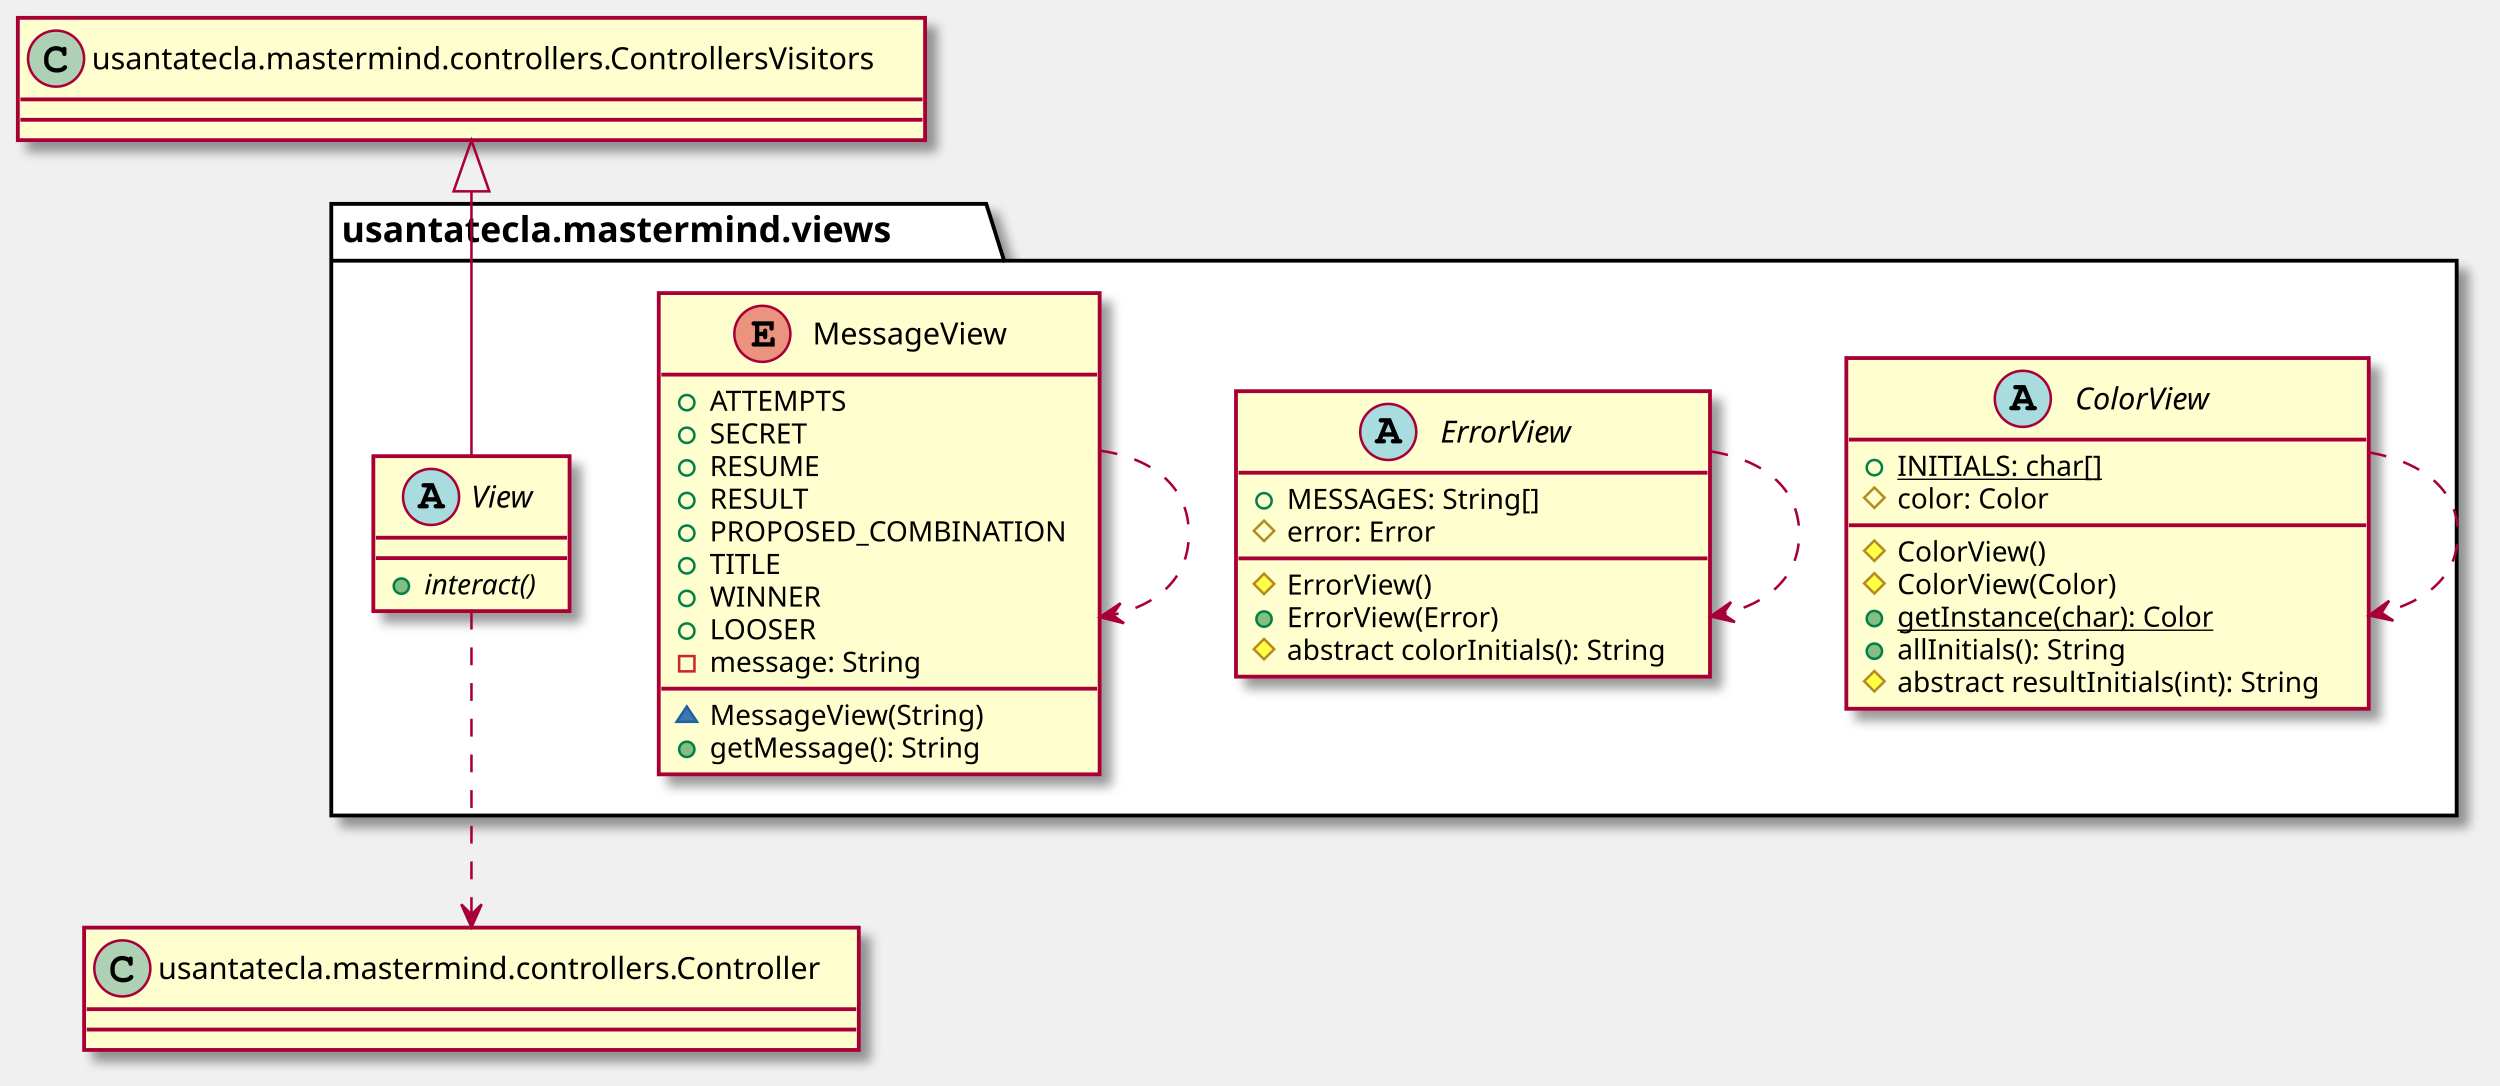
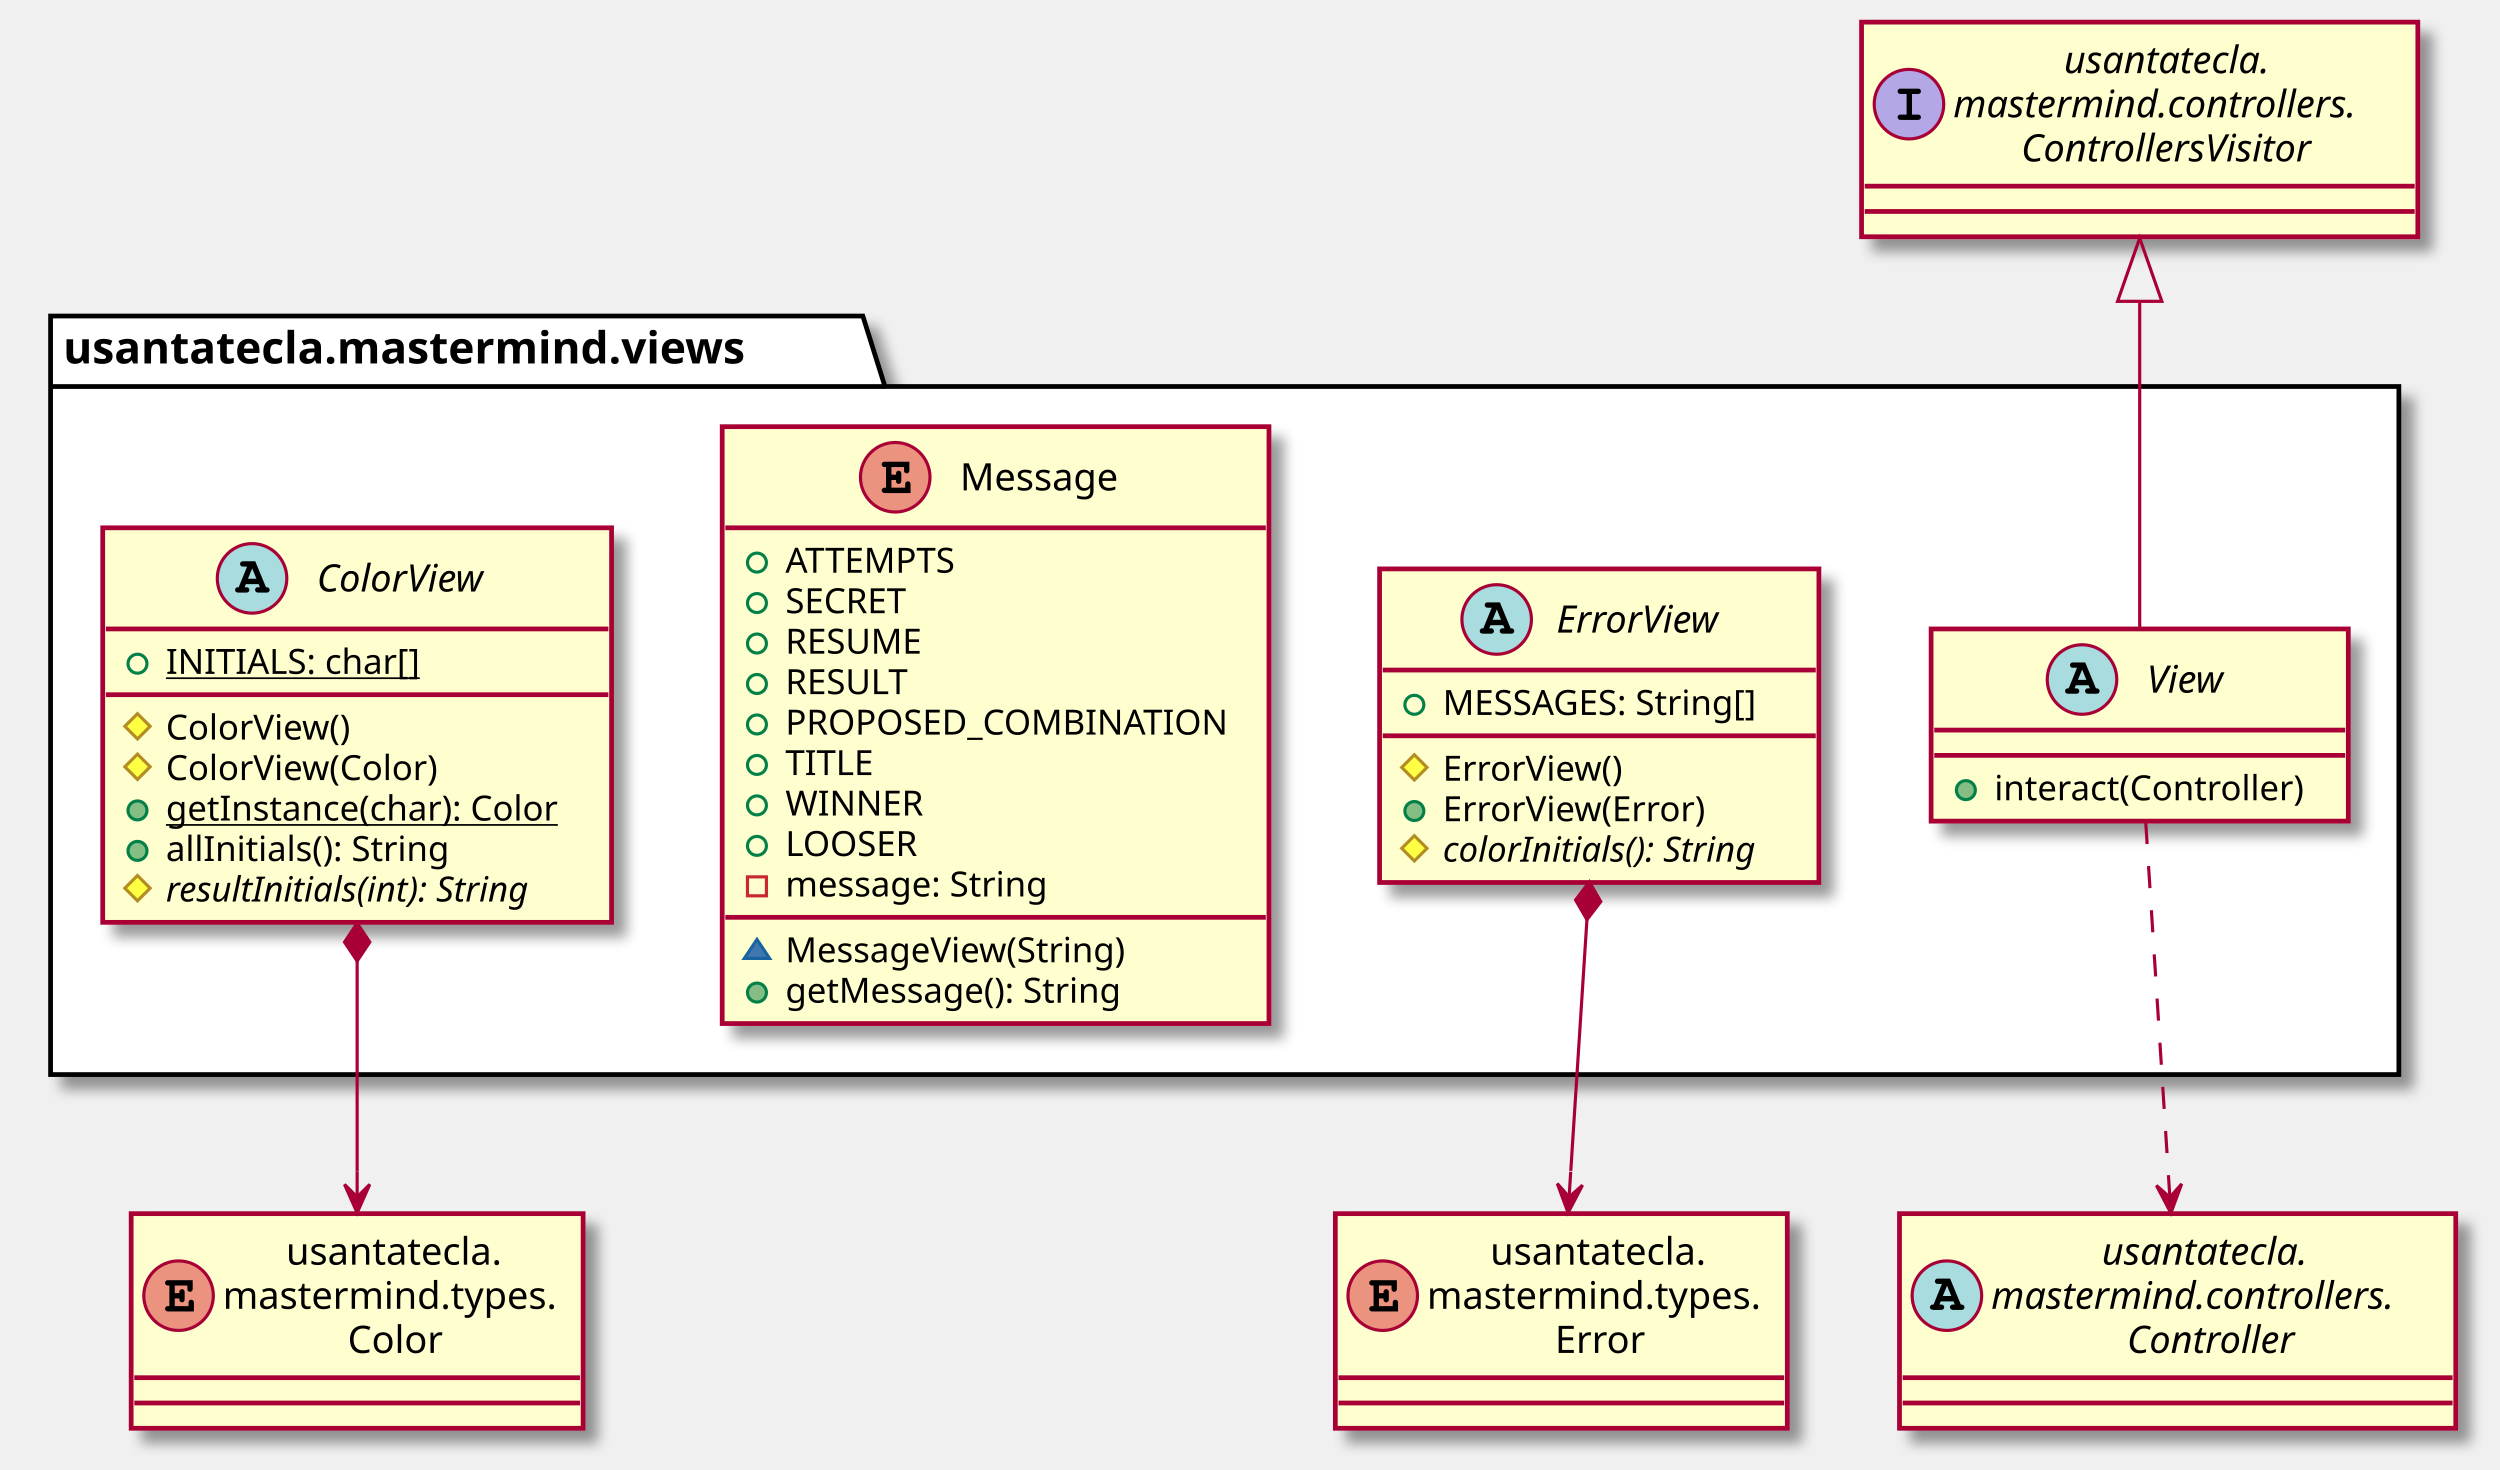
- <svg xmlns="http://www.w3.org/2000/svg" contentScriptType="application/ecmascript" contentStyleType="text/css" height="426px" preserveAspectRatio="none" style="width:981px;height:426px;" version="1.1" viewBox="0 0 981 426" width="981px" zoomAndPan="magnify">
+ <svg xmlns="http://www.w3.org/2000/svg" contentScriptType="application/ecmascript" contentStyleType="text/css" height="465px" preserveAspectRatio="none" style="width:791px;height:465px;" version="1.1" viewBox="0 0 791 465" width="791px" zoomAndPan="magnify">
  <defs>
-     <filter height="300%" id="f1pksd6kkozrga" width="300%" x="-1" y="-1">
+     <filter height="300%" id="f1ynljkofan92" width="300%" x="-1" y="-1">
      <feGaussianBlur result="blurOut" stdDeviation="2.0" />
      <feColorMatrix in="blurOut" result="blurOut2" type="matrix" values="0 0 0 0 0 0 0 0 0 0 0 0 0 0 0 0 0 0 .4 0" />
      <feOffset dx="4.0" dy="4.0" in="blurOut2" result="blurOut3" />
      <feBlend in="SourceGraphic" in2="blurOut3" mode="normal" />
    </filter>
  </defs>
  <g>
-     <polygon fill="#FFFFFF" filter="url(#f1pksd6kkozrga)" points="130,80,387,80,394,102.297,964,102.297,964,320,130,320,130,80" style="stroke:#000000;stroke-width:1.5;" />
-     <line style="stroke:#000000;stroke-width:1.5;" x1="130" x2="394" y1="102.297" y2="102.297" />
-     <text fill="#000000" font-family="sans-serif" font-size="14" font-weight="bold" lengthAdjust="spacingAndGlyphs" textLength="251" x="134" y="94.995">usantatecla.mastermind.views</text>
-     <rect codeLine="1" fill="#FEFECE" filter="url(#f1pksd6kkozrga)" height="137.633" id="usantatecla.mastermind.views.ColorView" style="stroke:#A80036;stroke-width:1.5;" width="205" x="724.5" y="140.5" />
-     <ellipse cx="793.75" cy="156.5" fill="#A9DCDF" rx="11" ry="11" style="stroke:#A80036;stroke-width:1.0;" />
-     <path d="M795.828,158.312 L796.219,159.297 L795.828,159.297 C795.375,159.297 795.266,159.312 795.109,159.422 C794.859,159.578 794.703,159.859 794.703,160.156 C794.703,160.422 794.844,160.672 795.062,160.828 C795.203,160.953 795.406,161 795.828,161 L798.188,161 C798.547,161 798.766,160.969 798.906,160.875 C799.156,160.734 799.312,160.438 799.312,160.156 C799.312,159.875 799.172,159.625 798.953,159.469 C798.781,159.328 798.625,159.297 798.156,159.297 L794.766,151.094 L791.094,151.094 C790.641,151.094 790.516,151.109 790.359,151.203 C790.109,151.375 789.953,151.656 789.953,151.938 C789.953,152.219 790.094,152.469 790.312,152.641 C790.484,152.75 790.656,152.781 791.094,152.781 L792.172,152.781 L789.531,159.297 C789.109,159.297 788.953,159.312 788.797,159.422 C788.547,159.578 788.391,159.859 788.391,160.156 C788.391,160.719 788.766,161 789.516,161 L791.781,161 C792.141,161 792.359,160.969 792.484,160.875 C792.75,160.734 792.891,160.438 792.891,160.156 C792.891,159.875 792.766,159.625 792.547,159.453 C792.375,159.328 792.234,159.297 791.781,159.297 L791.391,159.297 L791.781,158.312 L795.828,158.312 Z M795.125,156.609 L792.453,156.609 L793.797,153.344 L795.125,156.609 Z " fill="#000000" />
-     <text fill="#000000" font-family="sans-serif" font-size="12" font-style="italic" lengthAdjust="spacingAndGlyphs" textLength="58" x="814.25" y="160.654">ColorView</text>
-     <line style="stroke:#A80036;stroke-width:1.5;" x1="725.5" x2="928.5" y1="172.5" y2="172.5" />
-     <ellipse cx="735.5" cy="183.5" fill="none" rx="3" ry="3" style="stroke:#038048;stroke-width:1.0;" />
-     <text fill="#000000" font-family="sans-serif" font-size="11" lengthAdjust="spacingAndGlyphs" text-decoration="underline" textLength="85" x="744.5" y="186.71">INITIALS: char[]</text>
-     <polygon fill="none" points="735.5,191.305,739.5,195.305,735.5,199.305,731.5,195.305" style="stroke:#B38D22;stroke-width:1.0;" />
-     <text fill="#000000" font-family="sans-serif" font-size="11" lengthAdjust="spacingAndGlyphs" textLength="63" x="744.5" y="199.515">color: Color</text>
-     <line style="stroke:#A80036;stroke-width:1.5;" x1="725.5" x2="928.5" y1="206.109" y2="206.109" />
-     <polygon fill="#FFFF44" points="735.5,212.109,739.5,216.109,735.5,220.109,731.5,216.109" style="stroke:#B38D22;stroke-width:1.0;" />
-     <text fill="#000000" font-family="sans-serif" font-size="11" lengthAdjust="spacingAndGlyphs" textLength="65" x="744.5" y="220.32">ColorView()</text>
-     <polygon fill="#FFFF44" points="735.5,224.914,739.5,228.914,735.5,232.914,731.5,228.914" style="stroke:#B38D22;stroke-width:1.0;" />
-     <text fill="#000000" font-family="sans-serif" font-size="11" lengthAdjust="spacingAndGlyphs" textLength="94" x="744.5" y="233.125">ColorView(Color)</text>
-     <ellipse cx="735.5" cy="242.719" fill="#84BE84" rx="3" ry="3" style="stroke:#038048;stroke-width:1.0;" />
-     <text fill="#000000" font-family="sans-serif" font-size="11" lengthAdjust="spacingAndGlyphs" text-decoration="underline" textLength="135" x="744.5" y="245.929">getInstance(char): Color</text>
-     <ellipse cx="735.5" cy="255.523" fill="#84BE84" rx="3" ry="3" style="stroke:#038048;stroke-width:1.0;" />
-     <text fill="#000000" font-family="sans-serif" font-size="11" lengthAdjust="spacingAndGlyphs" textLength="97" x="744.5" y="258.734">allInitials(): String</text>
-     <polygon fill="#FFFF44" points="735.5,263.328,739.5,267.328,735.5,271.328,731.5,267.328" style="stroke:#B38D22;stroke-width:1.0;" />
-     <text fill="#000000" font-family="sans-serif" font-size="11" lengthAdjust="spacingAndGlyphs" textLength="179" x="744.5" y="271.539">abstract resultInitials(int): String</text>
-     <rect codeLine="11" fill="#FEFECE" filter="url(#f1pksd6kkozrga)" height="112.023" id="usantatecla.mastermind.views.ErrorView" style="stroke:#A80036;stroke-width:1.5;" width="186" x="485" y="153.5" />
-     <ellipse cx="544.75" cy="169.5" fill="#A9DCDF" rx="11" ry="11" style="stroke:#A80036;stroke-width:1.0;" />
-     <path d="M546.828,171.312 L547.219,172.297 L546.828,172.297 C546.375,172.297 546.266,172.312 546.109,172.422 C545.859,172.578 545.703,172.859 545.703,173.156 C545.703,173.422 545.844,173.672 546.062,173.828 C546.203,173.953 546.406,174 546.828,174 L549.188,174 C549.547,174 549.766,173.969 549.906,173.875 C550.156,173.734 550.312,173.438 550.312,173.156 C550.312,172.875 550.172,172.625 549.953,172.469 C549.781,172.328 549.625,172.297 549.156,172.297 L545.766,164.094 L542.094,164.094 C541.641,164.094 541.516,164.109 541.359,164.203 C541.109,164.375 540.953,164.656 540.953,164.938 C540.953,165.219 541.094,165.469 541.312,165.641 C541.484,165.75 541.656,165.781 542.094,165.781 L543.172,165.781 L540.531,172.297 C540.109,172.297 539.953,172.312 539.797,172.422 C539.547,172.578 539.391,172.859 539.391,173.156 C539.391,173.719 539.766,174 540.516,174 L542.781,174 C543.141,174 543.359,173.969 543.484,173.875 C543.75,173.734 543.891,173.438 543.891,173.156 C543.891,172.875 543.766,172.625 543.547,172.453 C543.375,172.328 543.234,172.297 542.781,172.297 L542.391,172.297 L542.781,171.312 L546.828,171.312 Z M546.125,169.609 L543.453,169.609 L544.797,166.344 L546.125,169.609 Z " fill="#000000" />
-     <text fill="#000000" font-family="sans-serif" font-size="12" font-style="italic" lengthAdjust="spacingAndGlyphs" textLength="58" x="565.25" y="173.654">ErrorView</text>
-     <line style="stroke:#A80036;stroke-width:1.5;" x1="486" x2="670" y1="185.5" y2="185.5" />
-     <ellipse cx="496" cy="196.5" fill="none" rx="3" ry="3" style="stroke:#038048;stroke-width:1.0;" />
-     <text fill="#000000" font-family="sans-serif" font-size="11" lengthAdjust="spacingAndGlyphs" textLength="112" x="505" y="199.71">MESSAGES: String[]</text>
-     <polygon fill="none" points="496,204.305,500,208.305,496,212.305,492,208.305" style="stroke:#B38D22;stroke-width:1.0;" />
-     <text fill="#000000" font-family="sans-serif" font-size="11" lengthAdjust="spacingAndGlyphs" textLength="60" x="505" y="212.515">error: Error</text>
-     <line style="stroke:#A80036;stroke-width:1.5;" x1="486" x2="670" y1="219.109" y2="219.109" />
-     <polygon fill="#FFFF44" points="496,225.109,500,229.109,496,233.109,492,229.109" style="stroke:#B38D22;stroke-width:1.0;" />
-     <text fill="#000000" font-family="sans-serif" font-size="11" lengthAdjust="spacingAndGlyphs" textLength="62" x="505" y="233.32">ErrorView()</text>
-     <ellipse cx="496" cy="242.914" fill="#84BE84" rx="3" ry="3" style="stroke:#038048;stroke-width:1.0;" />
-     <text fill="#000000" font-family="sans-serif" font-size="11" lengthAdjust="spacingAndGlyphs" textLength="88" x="505" y="246.125">ErrorView(Error)</text>
-     <polygon fill="#FFFF44" points="496,250.719,500,254.719,496,258.719,492,254.719" style="stroke:#B38D22;stroke-width:1.0;" />
-     <text fill="#000000" font-family="sans-serif" font-size="11" lengthAdjust="spacingAndGlyphs" textLength="160" x="505" y="258.929">abstract colorInitials(): String</text>
-     <rect codeLine="19" fill="#FEFECE" filter="url(#f1pksd6kkozrga)" height="188.852" id="usantatecla.mastermind.views.Message" style="stroke:#A80036;stroke-width:1.5;" width="173" x="258.5" y="115" />
-     <ellipse cx="299.15" cy="131" fill="#EB937F" rx="11" ry="11" style="stroke:#A80036;stroke-width:1.0;" />
-     <path d="M297.947,131.875 L299.4,131.875 L299.4,131.984 C299.4,132.391 299.431,132.547 299.509,132.703 C299.666,132.953 299.947,133.109 300.244,133.109 C300.494,133.109 300.759,132.969 300.916,132.75 C301.041,132.594 301.072,132.438 301.072,131.984 L301.072,130.062 C301.072,129.906 301.072,129.859 301.056,129.703 C300.994,129.234 300.681,128.922 300.228,128.922 C299.978,128.922 299.712,129.062 299.541,129.281 C299.431,129.453 299.4,129.609 299.4,130.062 L299.4,130.188 L297.947,130.188 L297.947,127.781 L301.931,127.781 L301.931,128.641 C301.931,129.047 301.962,129.219 302.041,129.375 C302.212,129.625 302.494,129.781 302.775,129.781 C303.041,129.781 303.306,129.641 303.478,129.422 C303.587,129.25 303.619,129.109 303.619,128.641 L303.619,126.094 L295.994,126.094 C295.556,126.094 295.431,126.109 295.275,126.203 C295.025,126.359 294.869,126.656 294.869,126.938 C294.869,127.219 295.009,127.469 295.228,127.641 C295.384,127.75 295.572,127.781 295.994,127.781 L296.244,127.781 L296.244,134.297 L295.994,134.297 C295.587,134.297 295.431,134.312 295.275,134.422 C295.025,134.594 294.869,134.859 294.869,135.156 C294.869,135.422 295.009,135.672 295.228,135.828 C295.369,135.953 295.603,136 295.994,136 L303.994,136 L303.994,133.422 C303.994,132.984 303.962,132.844 303.884,132.688 C303.712,132.438 303.431,132.281 303.15,132.281 C302.884,132.281 302.619,132.391 302.447,132.641 C302.337,132.797 302.306,132.938 302.306,133.422 L302.306,134.297 L297.947,134.297 L297.947,131.875 Z " fill="#000000" />
-     <text fill="#000000" font-family="sans-serif" font-size="12" lengthAdjust="spacingAndGlyphs" textLength="84" x="318.85" y="135.154">MessageView</text>
-     <line style="stroke:#A80036;stroke-width:1.5;" x1="259.5" x2="430.5" y1="147" y2="147" />
-     <ellipse cx="269.5" cy="158" fill="none" rx="3" ry="3" style="stroke:#038048;stroke-width:1.0;" />
-     <text fill="#000000" font-family="sans-serif" font-size="11" lengthAdjust="spacingAndGlyphs" textLength="59" x="278.5" y="161.21">ATTEMPTS</text>
-     <ellipse cx="269.5" cy="170.805" fill="none" rx="3" ry="3" style="stroke:#038048;stroke-width:1.0;" />
-     <text fill="#000000" font-family="sans-serif" font-size="11" lengthAdjust="spacingAndGlyphs" textLength="44" x="278.5" y="174.015">SECRET</text>
-     <ellipse cx="269.5" cy="183.609" fill="none" rx="3" ry="3" style="stroke:#038048;stroke-width:1.0;" />
-     <text fill="#000000" font-family="sans-serif" font-size="11" lengthAdjust="spacingAndGlyphs" textLength="46" x="278.5" y="186.82">RESUME</text>
-     <ellipse cx="269.5" cy="196.414" fill="none" rx="3" ry="3" style="stroke:#038048;stroke-width:1.0;" />
-     <text fill="#000000" font-family="sans-serif" font-size="11" lengthAdjust="spacingAndGlyphs" textLength="43" x="278.5" y="199.625">RESULT</text>
-     <ellipse cx="269.5" cy="209.219" fill="none" rx="3" ry="3" style="stroke:#038048;stroke-width:1.0;" />
-     <text fill="#000000" font-family="sans-serif" font-size="11" lengthAdjust="spacingAndGlyphs" textLength="147" x="278.5" y="212.429">PROPOSED_COMBINATION</text>
-     <ellipse cx="269.5" cy="222.023" fill="none" rx="3" ry="3" style="stroke:#038048;stroke-width:1.0;" />
-     <text fill="#000000" font-family="sans-serif" font-size="11" lengthAdjust="spacingAndGlyphs" textLength="30" x="278.5" y="225.234">TITLE</text>
-     <ellipse cx="269.5" cy="234.828" fill="none" rx="3" ry="3" style="stroke:#038048;stroke-width:1.0;" />
-     <text fill="#000000" font-family="sans-serif" font-size="11" lengthAdjust="spacingAndGlyphs" textLength="44" x="278.5" y="238.039">WINNER</text>
-     <ellipse cx="269.5" cy="247.633" fill="none" rx="3" ry="3" style="stroke:#038048;stroke-width:1.0;" />
-     <text fill="#000000" font-family="sans-serif" font-size="11" lengthAdjust="spacingAndGlyphs" textLength="46" x="278.5" y="250.843">LOOSER</text>
-     <rect fill="none" height="6" style="stroke:#C82930;stroke-width:1.0;" width="6" x="266.5" y="257.438" />
-     <text fill="#000000" font-family="sans-serif" font-size="11" lengthAdjust="spacingAndGlyphs" textLength="93" x="278.5" y="263.648">message: String</text>
-     <line style="stroke:#A80036;stroke-width:1.5;" x1="259.5" x2="430.5" y1="270.242" y2="270.242" />
-     <polygon fill="#4177AF" points="269.5,277.242,265.5,283.242,273.5,283.242" style="stroke:#1963A0;stroke-width:1.0;" />
-     <text fill="#000000" font-family="sans-serif" font-size="11" lengthAdjust="spacingAndGlyphs" textLength="120" x="278.5" y="284.453">MessageView(String)</text>
-     <ellipse cx="269.5" cy="294.047" fill="#84BE84" rx="3" ry="3" style="stroke:#038048;stroke-width:1.0;" />
-     <text fill="#000000" font-family="sans-serif" font-size="11" lengthAdjust="spacingAndGlyphs" textLength="118" x="278.5" y="297.257">getMessage(): String</text>
-     <rect codeLine="33" fill="#FEFECE" filter="url(#f1pksd6kkozrga)" height="60.805" id="usantatecla.mastermind.views.View" style="stroke:#A80036;stroke-width:1.5;" width="77" x="146.5" y="179" />
-     <ellipse cx="169.15" cy="195" fill="#A9DCDF" rx="11" ry="11" style="stroke:#A80036;stroke-width:1.0;" />
-     <path d="M171.228,196.812 L171.619,197.797 L171.228,197.797 C170.775,197.797 170.666,197.812 170.509,197.922 C170.259,198.078 170.103,198.359 170.103,198.656 C170.103,198.922 170.244,199.172 170.463,199.328 C170.603,199.453 170.806,199.5 171.228,199.5 L173.588,199.5 C173.947,199.5 174.166,199.469 174.306,199.375 C174.556,199.234 174.713,198.938 174.713,198.656 C174.713,198.375 174.572,198.125 174.353,197.969 C174.181,197.828 174.025,197.797 173.556,197.797 L170.166,189.594 L166.494,189.594 C166.041,189.594 165.916,189.609 165.759,189.703 C165.509,189.875 165.353,190.156 165.353,190.438 C165.353,190.719 165.494,190.969 165.713,191.141 C165.884,191.25 166.056,191.281 166.494,191.281 L167.572,191.281 L164.931,197.797 C164.509,197.797 164.353,197.812 164.197,197.922 C163.947,198.078 163.791,198.359 163.791,198.656 C163.791,199.219 164.166,199.5 164.916,199.5 L167.181,199.5 C167.541,199.5 167.759,199.469 167.884,199.375 C168.15,199.234 168.291,198.938 168.291,198.656 C168.291,198.375 168.166,198.125 167.947,197.953 C167.775,197.828 167.634,197.797 167.181,197.797 L166.791,197.797 L167.181,196.812 L171.228,196.812 Z M170.525,195.109 L167.853,195.109 L169.197,191.844 L170.525,195.109 Z " fill="#000000" />
-     <text fill="#000000" font-family="sans-serif" font-size="12" font-style="italic" lengthAdjust="spacingAndGlyphs" textLength="28" x="184.85" y="199.154">View</text>
-     <line style="stroke:#A80036;stroke-width:1.5;" x1="147.5" x2="222.5" y1="211" y2="211" />
-     <line style="stroke:#A80036;stroke-width:1.5;" x1="147.5" x2="222.5" y1="219" y2="219" />
-     <ellipse cx="157.5" cy="230" fill="#84BE84" rx="3" ry="3" style="stroke:#038048;stroke-width:1.0;" />
-     <text fill="#000000" font-family="sans-serif" font-size="11" font-style="italic" lengthAdjust="spacingAndGlyphs" textLength="51" x="166.5" y="233.21">interact()</text>
-     <rect codeLine="36" fill="#FEFECE" filter="url(#f1pksd6kkozrga)" height="48" id="ControllersVisitors" style="stroke:#A80036;stroke-width:1.5;" width="356" x="7" y="7" />
-     <ellipse cx="22" cy="23" fill="#ADD1B2" rx="11" ry="11" style="stroke:#A80036;stroke-width:1.0;" />
-     <path d="M24.344,18.672 C23.406,18.234 22.812,18.094 21.938,18.094 C19.312,18.094 17.312,20.172 17.312,22.891 L17.312,24.016 C17.312,26.594 19.422,28.484 22.312,28.484 C23.531,28.484 24.688,28.188 25.438,27.641 C26.016,27.234 26.344,26.781 26.344,26.391 C26.344,25.938 25.953,25.547 25.484,25.547 C25.266,25.547 25.062,25.625 24.875,25.812 C24.422,26.297 24.422,26.297 24.234,26.391 C23.812,26.656 23.125,26.781 22.359,26.781 C20.312,26.781 19.016,25.688 19.016,23.984 L19.016,22.891 C19.016,21.109 20.266,19.797 22,19.797 C22.578,19.797 23.188,19.953 23.656,20.203 C24.141,20.484 24.312,20.703 24.406,21.109 C24.469,21.516 24.5,21.641 24.641,21.766 C24.781,21.906 25.016,22.016 25.234,22.016 C25.5,22.016 25.766,21.875 25.938,21.656 C26.047,21.5 26.078,21.312 26.078,20.891 L26.078,19.469 C26.078,19.031 26.062,18.906 25.969,18.75 C25.812,18.484 25.531,18.344 25.234,18.344 C24.938,18.344 24.734,18.438 24.516,18.75 L24.344,18.672 Z " fill="#000000" />
-     <text fill="#000000" font-family="sans-serif" font-size="12" lengthAdjust="spacingAndGlyphs" textLength="324" x="36" y="27.154">usantatecla.mastermind.controllers.ControllersVisitors</text>
-     <line style="stroke:#A80036;stroke-width:1.5;" x1="8" x2="362" y1="39" y2="39" />
-     <line style="stroke:#A80036;stroke-width:1.5;" x1="8" x2="362" y1="47" y2="47" />
-     <rect codeLine="41" fill="#FEFECE" filter="url(#f1pksd6kkozrga)" height="48" id="Controller" style="stroke:#A80036;stroke-width:1.5;" width="304" x="33" y="364" />
-     <ellipse cx="48" cy="380" fill="#ADD1B2" rx="11" ry="11" style="stroke:#A80036;stroke-width:1.0;" />
-     <path d="M50.344,375.672 C49.406,375.234 48.812,375.094 47.938,375.094 C45.312,375.094 43.312,377.172 43.312,379.891 L43.312,381.016 C43.312,383.594 45.422,385.484 48.312,385.484 C49.531,385.484 50.688,385.188 51.438,384.641 C52.016,384.234 52.344,383.781 52.344,383.391 C52.344,382.938 51.953,382.547 51.484,382.547 C51.266,382.547 51.062,382.625 50.875,382.812 C50.422,383.297 50.422,383.297 50.234,383.391 C49.812,383.656 49.125,383.781 48.359,383.781 C46.312,383.781 45.016,382.688 45.016,380.984 L45.016,379.891 C45.016,378.109 46.266,376.797 48,376.797 C48.578,376.797 49.188,376.953 49.656,377.203 C50.141,377.484 50.312,377.703 50.406,378.109 C50.469,378.516 50.5,378.641 50.641,378.766 C50.781,378.906 51.016,379.016 51.234,379.016 C51.5,379.016 51.766,378.875 51.938,378.656 C52.047,378.5 52.078,378.312 52.078,377.891 L52.078,376.469 C52.078,376.031 52.062,375.906 51.969,375.75 C51.812,375.484 51.531,375.344 51.234,375.344 C50.938,375.344 50.734,375.438 50.516,375.75 L50.344,375.672 Z " fill="#000000" />
-     <text fill="#000000" font-family="sans-serif" font-size="12" lengthAdjust="spacingAndGlyphs" textLength="272" x="62" y="384.154">usantatecla.mastermind.controllers.Controller</text>
-     <line style="stroke:#A80036;stroke-width:1.5;" x1="34" x2="336" y1="396" y2="396" />
-     <line style="stroke:#A80036;stroke-width:1.5;" x1="34" x2="336" y1="404" y2="404" />
-     <path codeLine="46" d="M185,75.315 C185,107.521 185,150.615 185,178.945 " fill="none" id="ControllersVisitors-backto-usantatecla.mastermind.views.View" style="stroke:#A80036;stroke-width:1.0;" />
-     <polygon fill="none" points="178,75.074,185,55.074,192,75.074,178,75.074" style="stroke:#A80036;stroke-width:1.0;" />
-     <path codeLine="47" d="M185,240.042 C185,273.111 185,326.308 185,358.814 " fill="none" id="usantatecla.mastermind.views.View-to-Controller" style="stroke:#A80036;stroke-width:1.0;stroke-dasharray:7.0,7.0;" />
-     <polygon fill="#A80036" points="185,363.847,189,354.847,185,358.847,181,354.847,185,363.847" style="stroke:#A80036;stroke-width:1.0;" />
-     <path codeLine="48" d="M929.54,177.502 C949.948,181.104 964.5,191.77 964.5,209.5 C964.5,225.707 952.341,236.011 934.666,240.413 " fill="none" id="usantatecla.mastermind.views.ColorView-to-usantatecla.mastermind.views.ColorView" style="stroke:#A80036;stroke-width:1.0;stroke-dasharray:7.0,7.0;" />
-     <polygon fill="#A80036" points="929.54,241.498,939.173,243.55,934.432,240.464,937.518,235.723,929.54,241.498" style="stroke:#A80036;stroke-width:1.0;" />
-     <path codeLine="49" d="M671.196,177.111 C691.37,180.278 706,191.074 706,209.5 C706,226.342 693.776,236.81 676.269,240.904 " fill="none" id="usantatecla.mastermind.views.ErrorView-to-usantatecla.mastermind.views.ErrorView" style="stroke:#A80036;stroke-width:1.0;stroke-dasharray:7.0,7.0;" />
-     <polygon fill="#A80036" points="671.196,241.889,680.793,244.1,676.104,240.936,679.269,236.247,671.196,241.889" style="stroke:#A80036;stroke-width:1.0;" />
-     <path codeLine="50" d="M431.55,176.822 C451.681,179.573 466.5,190.466 466.5,209.5 C466.5,226.898 454.118,237.494 436.616,241.288 " fill="none" id="usantatecla.mastermind.views.Message-to-usantatecla.mastermind.views.Message" style="stroke:#A80036;stroke-width:1.0;stroke-dasharray:7.0,7.0;" />
-     <polygon fill="#A80036" points="431.55,242.178,441.106,244.562,436.475,241.314,439.723,236.683,431.55,242.178" style="stroke:#A80036;stroke-width:1.0;" />
+     <polygon fill="#FFFFFF" filter="url(#f1ynljkofan92)" points="16,100,273,100,280,122.297,759,122.297,759,340,16,340,16,100" style="stroke:#000000;stroke-width:1.5;" />
+     <line style="stroke:#000000;stroke-width:1.5;" x1="16" x2="280" y1="122.297" y2="122.297" />
+     <text fill="#000000" font-family="sans-serif" font-size="14" font-weight="bold" lengthAdjust="spacingAndGlyphs" textLength="251" x="20" y="114.995">usantatecla.mastermind.views</text>
+     <rect codeLine="6" fill="#FEFECE" filter="url(#f1ynljkofan92)" height="124.828" id="usantatecla.mastermind.views.ColorView" style="stroke:#A80036;stroke-width:1.5;" width="161" x="32.5" y="167" />
+     <ellipse cx="79.75" cy="183" fill="#A9DCDF" rx="11" ry="11" style="stroke:#A80036;stroke-width:1.0;" />
+     <path d="M81.828,184.812 L82.219,185.797 L81.828,185.797 C81.375,185.797 81.266,185.812 81.109,185.922 C80.859,186.078 80.703,186.359 80.703,186.656 C80.703,186.922 80.844,187.172 81.062,187.328 C81.203,187.453 81.406,187.5 81.828,187.5 L84.188,187.5 C84.547,187.5 84.766,187.469 84.906,187.375 C85.156,187.234 85.312,186.938 85.312,186.656 C85.312,186.375 85.172,186.125 84.953,185.969 C84.781,185.828 84.625,185.797 84.156,185.797 L80.766,177.594 L77.094,177.594 C76.641,177.594 76.516,177.609 76.359,177.703 C76.109,177.875 75.953,178.156 75.953,178.438 C75.953,178.719 76.094,178.969 76.312,179.141 C76.484,179.25 76.656,179.281 77.094,179.281 L78.172,179.281 L75.531,185.797 C75.109,185.797 74.953,185.812 74.797,185.922 C74.547,186.078 74.391,186.359 74.391,186.656 C74.391,187.219 74.766,187.5 75.516,187.5 L77.781,187.5 C78.141,187.5 78.359,187.469 78.484,187.375 C78.75,187.234 78.891,186.938 78.891,186.656 C78.891,186.375 78.766,186.125 78.547,185.953 C78.375,185.828 78.234,185.797 77.781,185.797 L77.391,185.797 L77.781,184.812 L81.828,184.812 Z M81.125,183.109 L78.453,183.109 L79.797,179.844 L81.125,183.109 Z " fill="#000000" />
+     <text fill="#000000" font-family="sans-serif" font-size="12" font-style="italic" lengthAdjust="spacingAndGlyphs" textLength="58" x="100.25" y="187.154">ColorView</text>
+     <line style="stroke:#A80036;stroke-width:1.5;" x1="33.5" x2="192.5" y1="199" y2="199" />
+     <ellipse cx="43.5" cy="210" fill="none" rx="3" ry="3" style="stroke:#038048;stroke-width:1.0;" />
+     <text fill="#000000" font-family="sans-serif" font-size="11" lengthAdjust="spacingAndGlyphs" text-decoration="underline" textLength="85" x="52.5" y="213.21">INITIALS: char[]</text>
+     <line style="stroke:#A80036;stroke-width:1.5;" x1="33.5" x2="192.5" y1="219.805" y2="219.805" />
+     <polygon fill="#FFFF44" points="43.5,225.805,47.5,229.805,43.5,233.805,39.5,229.805" style="stroke:#B38D22;stroke-width:1.0;" />
+     <text fill="#000000" font-family="sans-serif" font-size="11" lengthAdjust="spacingAndGlyphs" textLength="65" x="52.5" y="234.015">ColorView()</text>
+     <polygon fill="#FFFF44" points="43.5,238.609,47.5,242.609,43.5,246.609,39.5,242.609" style="stroke:#B38D22;stroke-width:1.0;" />
+     <text fill="#000000" font-family="sans-serif" font-size="11" lengthAdjust="spacingAndGlyphs" textLength="94" x="52.5" y="246.82">ColorView(Color)</text>
+     <ellipse cx="43.5" cy="256.414" fill="#84BE84" rx="3" ry="3" style="stroke:#038048;stroke-width:1.0;" />
+     <text fill="#000000" font-family="sans-serif" font-size="11" lengthAdjust="spacingAndGlyphs" text-decoration="underline" textLength="135" x="52.5" y="259.625">getInstance(char): Color</text>
+     <ellipse cx="43.5" cy="269.219" fill="#84BE84" rx="3" ry="3" style="stroke:#038048;stroke-width:1.0;" />
+     <text fill="#000000" font-family="sans-serif" font-size="11" lengthAdjust="spacingAndGlyphs" textLength="97" x="52.5" y="272.429">allInitials(): String</text>
+     <polygon fill="#FFFF44" points="43.5,277.023,47.5,281.023,43.5,285.023,39.5,281.023" style="stroke:#B38D22;stroke-width:1.0;" />
+     <text fill="#000000" font-family="sans-serif" font-size="11" font-style="italic" lengthAdjust="spacingAndGlyphs" textLength="131" x="52.5" y="285.234">resultInitials(int): String</text>
+     <rect codeLine="16" fill="#FEFECE" filter="url(#f1ynljkofan92)" height="99.219" id="usantatecla.mastermind.views.ErrorView" style="stroke:#A80036;stroke-width:1.5;" width="139" x="436.5" y="180" />
+     <ellipse cx="473.55" cy="196" fill="#A9DCDF" rx="11" ry="11" style="stroke:#A80036;stroke-width:1.0;" />
+     <path d="M475.628,197.812 L476.019,198.797 L475.628,198.797 C475.175,198.797 475.066,198.812 474.909,198.922 C474.659,199.078 474.503,199.359 474.503,199.656 C474.503,199.922 474.644,200.172 474.863,200.328 C475.003,200.453 475.206,200.5 475.628,200.5 L477.988,200.5 C478.347,200.5 478.566,200.469 478.706,200.375 C478.956,200.234 479.113,199.938 479.113,199.656 C479.113,199.375 478.972,199.125 478.753,198.969 C478.581,198.828 478.425,198.797 477.956,198.797 L474.566,190.594 L470.894,190.594 C470.441,190.594 470.316,190.609 470.159,190.703 C469.909,190.875 469.753,191.156 469.753,191.438 C469.753,191.719 469.894,191.969 470.113,192.141 C470.284,192.25 470.456,192.281 470.894,192.281 L471.972,192.281 L469.331,198.797 C468.909,198.797 468.753,198.812 468.597,198.922 C468.347,199.078 468.191,199.359 468.191,199.656 C468.191,200.219 468.566,200.5 469.316,200.5 L471.581,200.5 C471.941,200.5 472.159,200.469 472.284,200.375 C472.55,200.234 472.691,199.938 472.691,199.656 C472.691,199.375 472.566,199.125 472.347,198.953 C472.175,198.828 472.034,198.797 471.581,198.797 L471.191,198.797 L471.581,197.812 L475.628,197.812 Z M474.925,196.109 L472.253,196.109 L473.597,192.844 L474.925,196.109 Z " fill="#000000" />
+     <text fill="#000000" font-family="sans-serif" font-size="12" font-style="italic" lengthAdjust="spacingAndGlyphs" textLength="58" x="492.45" y="200.154">ErrorView</text>
+     <line style="stroke:#A80036;stroke-width:1.5;" x1="437.5" x2="574.5" y1="212" y2="212" />
+     <ellipse cx="447.5" cy="223" fill="none" rx="3" ry="3" style="stroke:#038048;stroke-width:1.0;" />
+     <text fill="#000000" font-family="sans-serif" font-size="11" lengthAdjust="spacingAndGlyphs" textLength="112" x="456.5" y="226.21">MESSAGES: String[]</text>
+     <line style="stroke:#A80036;stroke-width:1.5;" x1="437.5" x2="574.5" y1="232.805" y2="232.805" />
+     <polygon fill="#FFFF44" points="447.5,238.805,451.5,242.805,447.5,246.805,443.5,242.805" style="stroke:#B38D22;stroke-width:1.0;" />
+     <text fill="#000000" font-family="sans-serif" font-size="11" lengthAdjust="spacingAndGlyphs" textLength="62" x="456.5" y="247.015">ErrorView()</text>
+     <ellipse cx="447.5" cy="256.609" fill="#84BE84" rx="3" ry="3" style="stroke:#038048;stroke-width:1.0;" />
+     <text fill="#000000" font-family="sans-serif" font-size="11" lengthAdjust="spacingAndGlyphs" textLength="88" x="456.5" y="259.82">ErrorView(Error)</text>
+     <polygon fill="#FFFF44" points="447.5,264.414,451.5,268.414,447.5,272.414,443.5,268.414" style="stroke:#B38D22;stroke-width:1.0;" />
+     <text fill="#000000" font-family="sans-serif" font-size="11" font-style="italic" lengthAdjust="spacingAndGlyphs" textLength="113" x="456.5" y="272.625">colorInitials(): String</text>
+     <rect codeLine="24" fill="#FEFECE" filter="url(#f1ynljkofan92)" height="188.852" id="usantatecla.mastermind.views.Message" style="stroke:#A80036;stroke-width:1.5;" width="173" x="228.5" y="135" />
+     <ellipse cx="283.25" cy="151" fill="#EB937F" rx="11" ry="11" style="stroke:#A80036;stroke-width:1.0;" />
+     <path d="M282.047,151.875 L283.5,151.875 L283.5,151.984 C283.5,152.391 283.531,152.547 283.609,152.703 C283.766,152.953 284.047,153.109 284.344,153.109 C284.594,153.109 284.859,152.969 285.016,152.75 C285.141,152.594 285.172,152.438 285.172,151.984 L285.172,150.062 C285.172,149.906 285.172,149.859 285.156,149.703 C285.094,149.234 284.781,148.922 284.328,148.922 C284.078,148.922 283.812,149.062 283.641,149.281 C283.531,149.453 283.5,149.609 283.5,150.062 L283.5,150.188 L282.047,150.188 L282.047,147.781 L286.031,147.781 L286.031,148.641 C286.031,149.047 286.062,149.219 286.141,149.375 C286.312,149.625 286.594,149.781 286.875,149.781 C287.141,149.781 287.406,149.641 287.578,149.422 C287.688,149.25 287.719,149.109 287.719,148.641 L287.719,146.094 L280.094,146.094 C279.656,146.094 279.531,146.109 279.375,146.203 C279.125,146.359 278.969,146.656 278.969,146.938 C278.969,147.219 279.109,147.469 279.328,147.641 C279.484,147.75 279.672,147.781 280.094,147.781 L280.344,147.781 L280.344,154.297 L280.094,154.297 C279.688,154.297 279.531,154.312 279.375,154.422 C279.125,154.594 278.969,154.859 278.969,155.156 C278.969,155.422 279.109,155.672 279.328,155.828 C279.469,155.953 279.703,156 280.094,156 L288.094,156 L288.094,153.422 C288.094,152.984 288.062,152.844 287.984,152.688 C287.812,152.438 287.531,152.281 287.25,152.281 C286.984,152.281 286.719,152.391 286.547,152.641 C286.438,152.797 286.406,152.938 286.406,153.422 L286.406,154.297 L282.047,154.297 L282.047,151.875 Z " fill="#000000" />
+     <text fill="#000000" font-family="sans-serif" font-size="12" lengthAdjust="spacingAndGlyphs" textLength="55" x="303.75" y="155.154">Message</text>
+     <line style="stroke:#A80036;stroke-width:1.5;" x1="229.5" x2="400.5" y1="167" y2="167" />
+     <ellipse cx="239.5" cy="178" fill="none" rx="3" ry="3" style="stroke:#038048;stroke-width:1.0;" />
+     <text fill="#000000" font-family="sans-serif" font-size="11" lengthAdjust="spacingAndGlyphs" textLength="59" x="248.5" y="181.21">ATTEMPTS</text>
+     <ellipse cx="239.5" cy="190.805" fill="none" rx="3" ry="3" style="stroke:#038048;stroke-width:1.0;" />
+     <text fill="#000000" font-family="sans-serif" font-size="11" lengthAdjust="spacingAndGlyphs" textLength="44" x="248.5" y="194.015">SECRET</text>
+     <ellipse cx="239.5" cy="203.609" fill="none" rx="3" ry="3" style="stroke:#038048;stroke-width:1.0;" />
+     <text fill="#000000" font-family="sans-serif" font-size="11" lengthAdjust="spacingAndGlyphs" textLength="46" x="248.5" y="206.82">RESUME</text>
+     <ellipse cx="239.5" cy="216.414" fill="none" rx="3" ry="3" style="stroke:#038048;stroke-width:1.0;" />
+     <text fill="#000000" font-family="sans-serif" font-size="11" lengthAdjust="spacingAndGlyphs" textLength="43" x="248.5" y="219.625">RESULT</text>
+     <ellipse cx="239.5" cy="229.219" fill="none" rx="3" ry="3" style="stroke:#038048;stroke-width:1.0;" />
+     <text fill="#000000" font-family="sans-serif" font-size="11" lengthAdjust="spacingAndGlyphs" textLength="147" x="248.5" y="232.429">PROPOSED_COMBINATION</text>
+     <ellipse cx="239.5" cy="242.023" fill="none" rx="3" ry="3" style="stroke:#038048;stroke-width:1.0;" />
+     <text fill="#000000" font-family="sans-serif" font-size="11" lengthAdjust="spacingAndGlyphs" textLength="30" x="248.5" y="245.234">TITLE</text>
+     <ellipse cx="239.5" cy="254.828" fill="none" rx="3" ry="3" style="stroke:#038048;stroke-width:1.0;" />
+     <text fill="#000000" font-family="sans-serif" font-size="11" lengthAdjust="spacingAndGlyphs" textLength="44" x="248.5" y="258.039">WINNER</text>
+     <ellipse cx="239.5" cy="267.633" fill="none" rx="3" ry="3" style="stroke:#038048;stroke-width:1.0;" />
+     <text fill="#000000" font-family="sans-serif" font-size="11" lengthAdjust="spacingAndGlyphs" textLength="46" x="248.5" y="270.843">LOOSER</text>
+     <rect fill="none" height="6" style="stroke:#C82930;stroke-width:1.0;" width="6" x="236.5" y="277.438" />
+     <text fill="#000000" font-family="sans-serif" font-size="11" lengthAdjust="spacingAndGlyphs" textLength="93" x="248.5" y="283.648">message: String</text>
+     <line style="stroke:#A80036;stroke-width:1.5;" x1="229.5" x2="400.5" y1="290.242" y2="290.242" />
+     <polygon fill="#4177AF" points="239.5,297.242,235.5,303.242,243.5,303.242" style="stroke:#1963A0;stroke-width:1.0;" />
+     <text fill="#000000" font-family="sans-serif" font-size="11" lengthAdjust="spacingAndGlyphs" textLength="120" x="248.5" y="304.453">MessageView(String)</text>
+     <ellipse cx="239.5" cy="314.047" fill="#84BE84" rx="3" ry="3" style="stroke:#038048;stroke-width:1.0;" />
+     <text fill="#000000" font-family="sans-serif" font-size="11" lengthAdjust="spacingAndGlyphs" textLength="118" x="248.5" y="317.257">getMessage(): String</text>
+     <rect codeLine="38" fill="#FEFECE" filter="url(#f1ynljkofan92)" height="60.805" id="usantatecla.mastermind.views.View" style="stroke:#A80036;stroke-width:1.5;" width="132" x="611" y="199" />
+     <ellipse cx="658.75" cy="215" fill="#A9DCDF" rx="11" ry="11" style="stroke:#A80036;stroke-width:1.0;" />
+     <path d="M660.828,216.812 L661.219,217.797 L660.828,217.797 C660.375,217.797 660.266,217.812 660.109,217.922 C659.859,218.078 659.703,218.359 659.703,218.656 C659.703,218.922 659.844,219.172 660.062,219.328 C660.203,219.453 660.406,219.5 660.828,219.5 L663.188,219.5 C663.547,219.5 663.766,219.469 663.906,219.375 C664.156,219.234 664.312,218.938 664.312,218.656 C664.312,218.375 664.172,218.125 663.953,217.969 C663.781,217.828 663.625,217.797 663.156,217.797 L659.766,209.594 L656.094,209.594 C655.641,209.594 655.516,209.609 655.359,209.703 C655.109,209.875 654.953,210.156 654.953,210.438 C654.953,210.719 655.094,210.969 655.312,211.141 C655.484,211.25 655.656,211.281 656.094,211.281 L657.172,211.281 L654.531,217.797 C654.109,217.797 653.953,217.812 653.797,217.922 C653.547,218.078 653.391,218.359 653.391,218.656 C653.391,219.219 653.766,219.5 654.516,219.5 L656.781,219.5 C657.141,219.5 657.359,219.469 657.484,219.375 C657.75,219.234 657.891,218.938 657.891,218.656 C657.891,218.375 657.766,218.125 657.547,217.953 C657.375,217.828 657.234,217.797 656.781,217.797 L656.391,217.797 L656.781,216.812 L660.828,216.812 Z M660.125,215.109 L657.453,215.109 L658.797,211.844 L660.125,215.109 Z " fill="#000000" />
+     <text fill="#000000" font-family="sans-serif" font-size="12" font-style="italic" lengthAdjust="spacingAndGlyphs" textLength="28" x="679.25" y="219.154">View</text>
+     <line style="stroke:#A80036;stroke-width:1.5;" x1="612" x2="742" y1="231" y2="231" />
+     <line style="stroke:#A80036;stroke-width:1.5;" x1="612" x2="742" y1="239" y2="239" />
+     <ellipse cx="622" cy="250" fill="#84BE84" rx="3" ry="3" style="stroke:#038048;stroke-width:1.0;" />
+     <text fill="#000000" font-family="sans-serif" font-size="11" lengthAdjust="spacingAndGlyphs" textLength="106" x="631" y="253.21">interact(Controller)</text>
+     <rect codeLine="1" fill="#FEFECE" filter="url(#f1ynljkofan92)" height="67.906" id="ControllersVisitor" style="stroke:#A80036;stroke-width:1.5;" width="176" x="589" y="7" />
+     <ellipse cx="604" cy="32.953" fill="#B4A7E5" rx="11" ry="11" style="stroke:#A80036;stroke-width:1.0;" />
+     <path d="M604.953,29.734 L606.672,29.734 C607.062,29.734 607.25,29.703 607.375,29.625 C607.641,29.469 607.781,29.188 607.781,28.891 C607.781,28.625 607.672,28.359 607.438,28.188 C607.266,28.078 607.125,28.047 606.672,28.047 L601.531,28.047 C601.094,28.047 600.969,28.062 600.812,28.156 C600.562,28.312 600.406,28.609 600.406,28.891 C600.406,29.172 600.547,29.422 600.766,29.594 C600.922,29.703 601.109,29.734 601.531,29.734 L603.25,29.734 L603.25,36.25 L601.531,36.25 C601.094,36.25 600.969,36.266 600.812,36.375 C600.562,36.531 600.406,36.812 600.406,37.109 C600.406,37.359 600.547,37.625 600.766,37.781 C600.922,37.906 601.125,37.953 601.531,37.953 L606.672,37.953 C607.422,37.953 607.781,37.672 607.781,37.109 C607.781,36.828 607.672,36.578 607.438,36.406 C607.266,36.281 607.125,36.25 606.672,36.25 L604.953,36.25 L604.953,29.734 Z " fill="#000000" />
+     <text fill="#000000" font-family="sans-serif" font-size="12" font-style="italic" lengthAdjust="spacingAndGlyphs" textLength="74" x="653" y="23.139">usantatecla.</text>
+     <text fill="#000000" font-family="sans-serif" font-size="12" font-style="italic" lengthAdjust="spacingAndGlyphs" textLength="144" x="618" y="37.107">mastermind.controllers.</text>
+     <text fill="#000000" font-family="sans-serif" font-size="12" font-style="italic" lengthAdjust="spacingAndGlyphs" textLength="101" x="639.5" y="51.076">ControllersVisitor</text>
+     <line style="stroke:#A80036;stroke-width:1.5;" x1="590" x2="764" y1="58.906" y2="58.906" />
+     <line style="stroke:#A80036;stroke-width:1.5;" x1="590" x2="764" y1="66.906" y2="66.906" />
+     <rect codeLine="2" fill="#FEFECE" filter="url(#f1ynljkofan92)" height="67.906" id="Controller" style="stroke:#A80036;stroke-width:1.5;" width="176" x="601" y="384" />
+     <ellipse cx="616" cy="409.953" fill="#A9DCDF" rx="11" ry="11" style="stroke:#A80036;stroke-width:1.0;" />
+     <path d="M618.078,411.766 L618.469,412.75 L618.078,412.75 C617.625,412.75 617.516,412.766 617.359,412.875 C617.109,413.031 616.953,413.312 616.953,413.609 C616.953,413.875 617.094,414.125 617.312,414.281 C617.453,414.406 617.656,414.453 618.078,414.453 L620.438,414.453 C620.797,414.453 621.016,414.422 621.156,414.328 C621.406,414.188 621.562,413.891 621.562,413.609 C621.562,413.328 621.422,413.078 621.203,412.922 C621.031,412.781 620.875,412.75 620.406,412.75 L617.016,404.547 L613.344,404.547 C612.891,404.547 612.766,404.562 612.609,404.656 C612.359,404.828 612.203,405.109 612.203,405.391 C612.203,405.672 612.344,405.922 612.562,406.094 C612.734,406.203 612.906,406.234 613.344,406.234 L614.422,406.234 L611.781,412.75 C611.359,412.75 611.203,412.766 611.047,412.875 C610.797,413.031 610.641,413.312 610.641,413.609 C610.641,414.172 611.016,414.453 611.766,414.453 L614.031,414.453 C614.391,414.453 614.609,414.422 614.734,414.328 C615,414.188 615.141,413.891 615.141,413.609 C615.141,413.328 615.016,413.078 614.797,412.906 C614.625,412.781 614.484,412.75 614.031,412.75 L613.641,412.75 L614.031,411.766 L618.078,411.766 Z M617.375,410.062 L614.703,410.062 L616.047,406.797 L617.375,410.062 Z " fill="#000000" />
+     <text fill="#000000" font-family="sans-serif" font-size="12" font-style="italic" lengthAdjust="spacingAndGlyphs" textLength="74" x="665" y="400.139">usantatecla.</text>
+     <text fill="#000000" font-family="sans-serif" font-size="12" font-style="italic" lengthAdjust="spacingAndGlyphs" textLength="144" x="630" y="414.107">mastermind.controllers.</text>
+     <text fill="#000000" font-family="sans-serif" font-size="12" font-style="italic" lengthAdjust="spacingAndGlyphs" textLength="58" x="673" y="428.076">Controller</text>
+     <line style="stroke:#A80036;stroke-width:1.5;" x1="602" x2="776" y1="435.906" y2="435.906" />
+     <line style="stroke:#A80036;stroke-width:1.5;" x1="602" x2="776" y1="443.906" y2="443.906" />
+     <rect codeLine="3" fill="#FEFECE" filter="url(#f1ynljkofan92)" height="67.906" id="Color" style="stroke:#A80036;stroke-width:1.5;" width="143" x="41.5" y="384" />
+     <ellipse cx="56.5" cy="409.953" fill="#EB937F" rx="11" ry="11" style="stroke:#A80036;stroke-width:1.0;" />
+     <path d="M55.297,410.828 L56.75,410.828 L56.75,410.938 C56.75,411.344 56.781,411.5 56.859,411.656 C57.016,411.906 57.297,412.062 57.594,412.062 C57.844,412.062 58.109,411.922 58.266,411.703 C58.391,411.547 58.422,411.391 58.422,410.938 L58.422,409.016 C58.422,408.859 58.422,408.812 58.406,408.656 C58.344,408.188 58.031,407.875 57.578,407.875 C57.328,407.875 57.062,408.016 56.891,408.234 C56.781,408.406 56.75,408.562 56.75,409.016 L56.75,409.141 L55.297,409.141 L55.297,406.734 L59.281,406.734 L59.281,407.594 C59.281,408 59.312,408.172 59.391,408.328 C59.562,408.578 59.844,408.734 60.125,408.734 C60.391,408.734 60.656,408.594 60.828,408.375 C60.938,408.203 60.969,408.062 60.969,407.594 L60.969,405.047 L53.344,405.047 C52.906,405.047 52.781,405.062 52.625,405.156 C52.375,405.312 52.219,405.609 52.219,405.891 C52.219,406.172 52.359,406.422 52.578,406.594 C52.734,406.703 52.922,406.734 53.344,406.734 L53.594,406.734 L53.594,413.25 L53.344,413.25 C52.938,413.25 52.781,413.266 52.625,413.375 C52.375,413.547 52.219,413.812 52.219,414.109 C52.219,414.375 52.359,414.625 52.578,414.781 C52.719,414.906 52.953,414.953 53.344,414.953 L61.344,414.953 L61.344,412.375 C61.344,411.938 61.312,411.797 61.234,411.641 C61.062,411.391 60.781,411.234 60.5,411.234 C60.234,411.234 59.969,411.344 59.797,411.594 C59.688,411.75 59.656,411.891 59.656,412.375 L59.656,413.25 L55.297,413.25 L55.297,410.828 Z " fill="#000000" />
+     <text fill="#000000" font-family="sans-serif" font-size="12" lengthAdjust="spacingAndGlyphs" textLength="71" x="90.5" y="400.139">usantatecla.</text>
+     <text fill="#000000" font-family="sans-serif" font-size="12" lengthAdjust="spacingAndGlyphs" textLength="111" x="70.5" y="414.107">mastermind.types.</text>
+     <text fill="#000000" font-family="sans-serif" font-size="12" lengthAdjust="spacingAndGlyphs" textLength="32" x="110" y="428.076">Color</text>
+     <line style="stroke:#A80036;stroke-width:1.5;" x1="42.5" x2="183.5" y1="435.906" y2="435.906" />
+     <line style="stroke:#A80036;stroke-width:1.5;" x1="42.5" x2="183.5" y1="443.906" y2="443.906" />
+     <rect codeLine="4" fill="#FEFECE" filter="url(#f1ynljkofan92)" height="67.906" id="Error" style="stroke:#A80036;stroke-width:1.5;" width="143" x="422.5" y="384" />
+     <ellipse cx="437.5" cy="409.953" fill="#EB937F" rx="11" ry="11" style="stroke:#A80036;stroke-width:1.0;" />
+     <path d="M436.297,410.828 L437.75,410.828 L437.75,410.938 C437.75,411.344 437.781,411.5 437.859,411.656 C438.016,411.906 438.297,412.062 438.594,412.062 C438.844,412.062 439.109,411.922 439.266,411.703 C439.391,411.547 439.422,411.391 439.422,410.938 L439.422,409.016 C439.422,408.859 439.422,408.812 439.406,408.656 C439.344,408.188 439.031,407.875 438.578,407.875 C438.328,407.875 438.062,408.016 437.891,408.234 C437.781,408.406 437.75,408.562 437.75,409.016 L437.75,409.141 L436.297,409.141 L436.297,406.734 L440.281,406.734 L440.281,407.594 C440.281,408 440.312,408.172 440.391,408.328 C440.562,408.578 440.844,408.734 441.125,408.734 C441.391,408.734 441.656,408.594 441.828,408.375 C441.938,408.203 441.969,408.062 441.969,407.594 L441.969,405.047 L434.344,405.047 C433.906,405.047 433.781,405.062 433.625,405.156 C433.375,405.312 433.219,405.609 433.219,405.891 C433.219,406.172 433.359,406.422 433.578,406.594 C433.734,406.703 433.922,406.734 434.344,406.734 L434.594,406.734 L434.594,413.25 L434.344,413.25 C433.938,413.25 433.781,413.266 433.625,413.375 C433.375,413.547 433.219,413.812 433.219,414.109 C433.219,414.375 433.359,414.625 433.578,414.781 C433.719,414.906 433.953,414.953 434.344,414.953 L442.344,414.953 L442.344,412.375 C442.344,411.938 442.312,411.797 442.234,411.641 C442.062,411.391 441.781,411.234 441.5,411.234 C441.234,411.234 440.969,411.344 440.797,411.594 C440.688,411.75 440.656,411.891 440.656,412.375 L440.656,413.25 L436.297,413.25 L436.297,410.828 Z " fill="#000000" />
+     <text fill="#000000" font-family="sans-serif" font-size="12" lengthAdjust="spacingAndGlyphs" textLength="71" x="471.5" y="400.139">usantatecla.</text>
+     <text fill="#000000" font-family="sans-serif" font-size="12" lengthAdjust="spacingAndGlyphs" textLength="111" x="451.5" y="414.107">mastermind.types.</text>
+     <text fill="#000000" font-family="sans-serif" font-size="12" lengthAdjust="spacingAndGlyphs" textLength="30" x="492" y="428.076">Error</text>
+     <line style="stroke:#A80036;stroke-width:1.5;" x1="423.5" x2="564.5" y1="435.906" y2="435.906" />
+     <line style="stroke:#A80036;stroke-width:1.5;" x1="423.5" x2="564.5" y1="443.906" y2="443.906" />
+     <path codeLine="14" d="M113,304.084 C113,304.084 113,350.954 113,370.725 " fill="none" id="usantatecla.mastermind.views.ColorView-Color" style="stroke:#A80036;stroke-width:1.0;" />
+     <polygon fill="#A80036" points="113,383.738,117,374.738,113,378.738,109,374.738,113,383.738" style="stroke:#A80036;stroke-width:1.0;" />
+     <line style="stroke:#A80036;stroke-width:1.0;" x1="113" x2="113" y1="378.738" y2="370.738" />
+     <polygon fill="#A80036" points="113,292.084,109,298.084,113,304.084,117,298.084,113,292.084" style="stroke:#A80036;stroke-width:1.0;" />
+     <path codeLine="22" d="M502.108,290.989 C502.108,290.989 498.517,346.793 496.994,370.469 " fill="none" id="usantatecla.mastermind.views.ErrorView-Error" style="stroke:#A80036;stroke-width:1.0;" />
+     <polygon fill="#A80036" points="496.142,383.716,500.712,374.991,496.463,378.726,492.728,374.477,496.142,383.716" style="stroke:#A80036;stroke-width:1.0;" />
+     <line style="stroke:#A80036;stroke-width:1.0;" x1="496.463" x2="496.976" y1="378.726" y2="370.742" />
+     <polygon fill="#A80036" points="502.878,279.014,498.501,284.745,502.108,290.989,506.485,285.258,502.878,279.014" style="stroke:#A80036;stroke-width:1.0;" />
+     <path codeLine="41" d="M677,95.451 C677,129.033 677,171.093 677,198.828 " fill="none" id="ControllersVisitor-backto-usantatecla.mastermind.views.View" style="stroke:#A80036;stroke-width:1.0;" />
+     <polygon fill="none" points="670,95.342,677,75.342,684,95.342,670,95.342" style="stroke:#A80036;stroke-width:1.0;" />
+     <path codeLine="42" d="M678.901,260.051 C680.967,292.161 684.276,343.574 686.539,378.745 " fill="none" id="usantatecla.mastermind.views.View-to-Controller" style="stroke:#A80036;stroke-width:1.0;stroke-dasharray:7.0,7.0;" />
+     <polygon fill="#A80036" points="686.865,383.812,690.279,374.574,686.544,378.822,682.295,375.087,686.865,383.812" style="stroke:#A80036;stroke-width:1.0;" />
  </g>
</svg>
